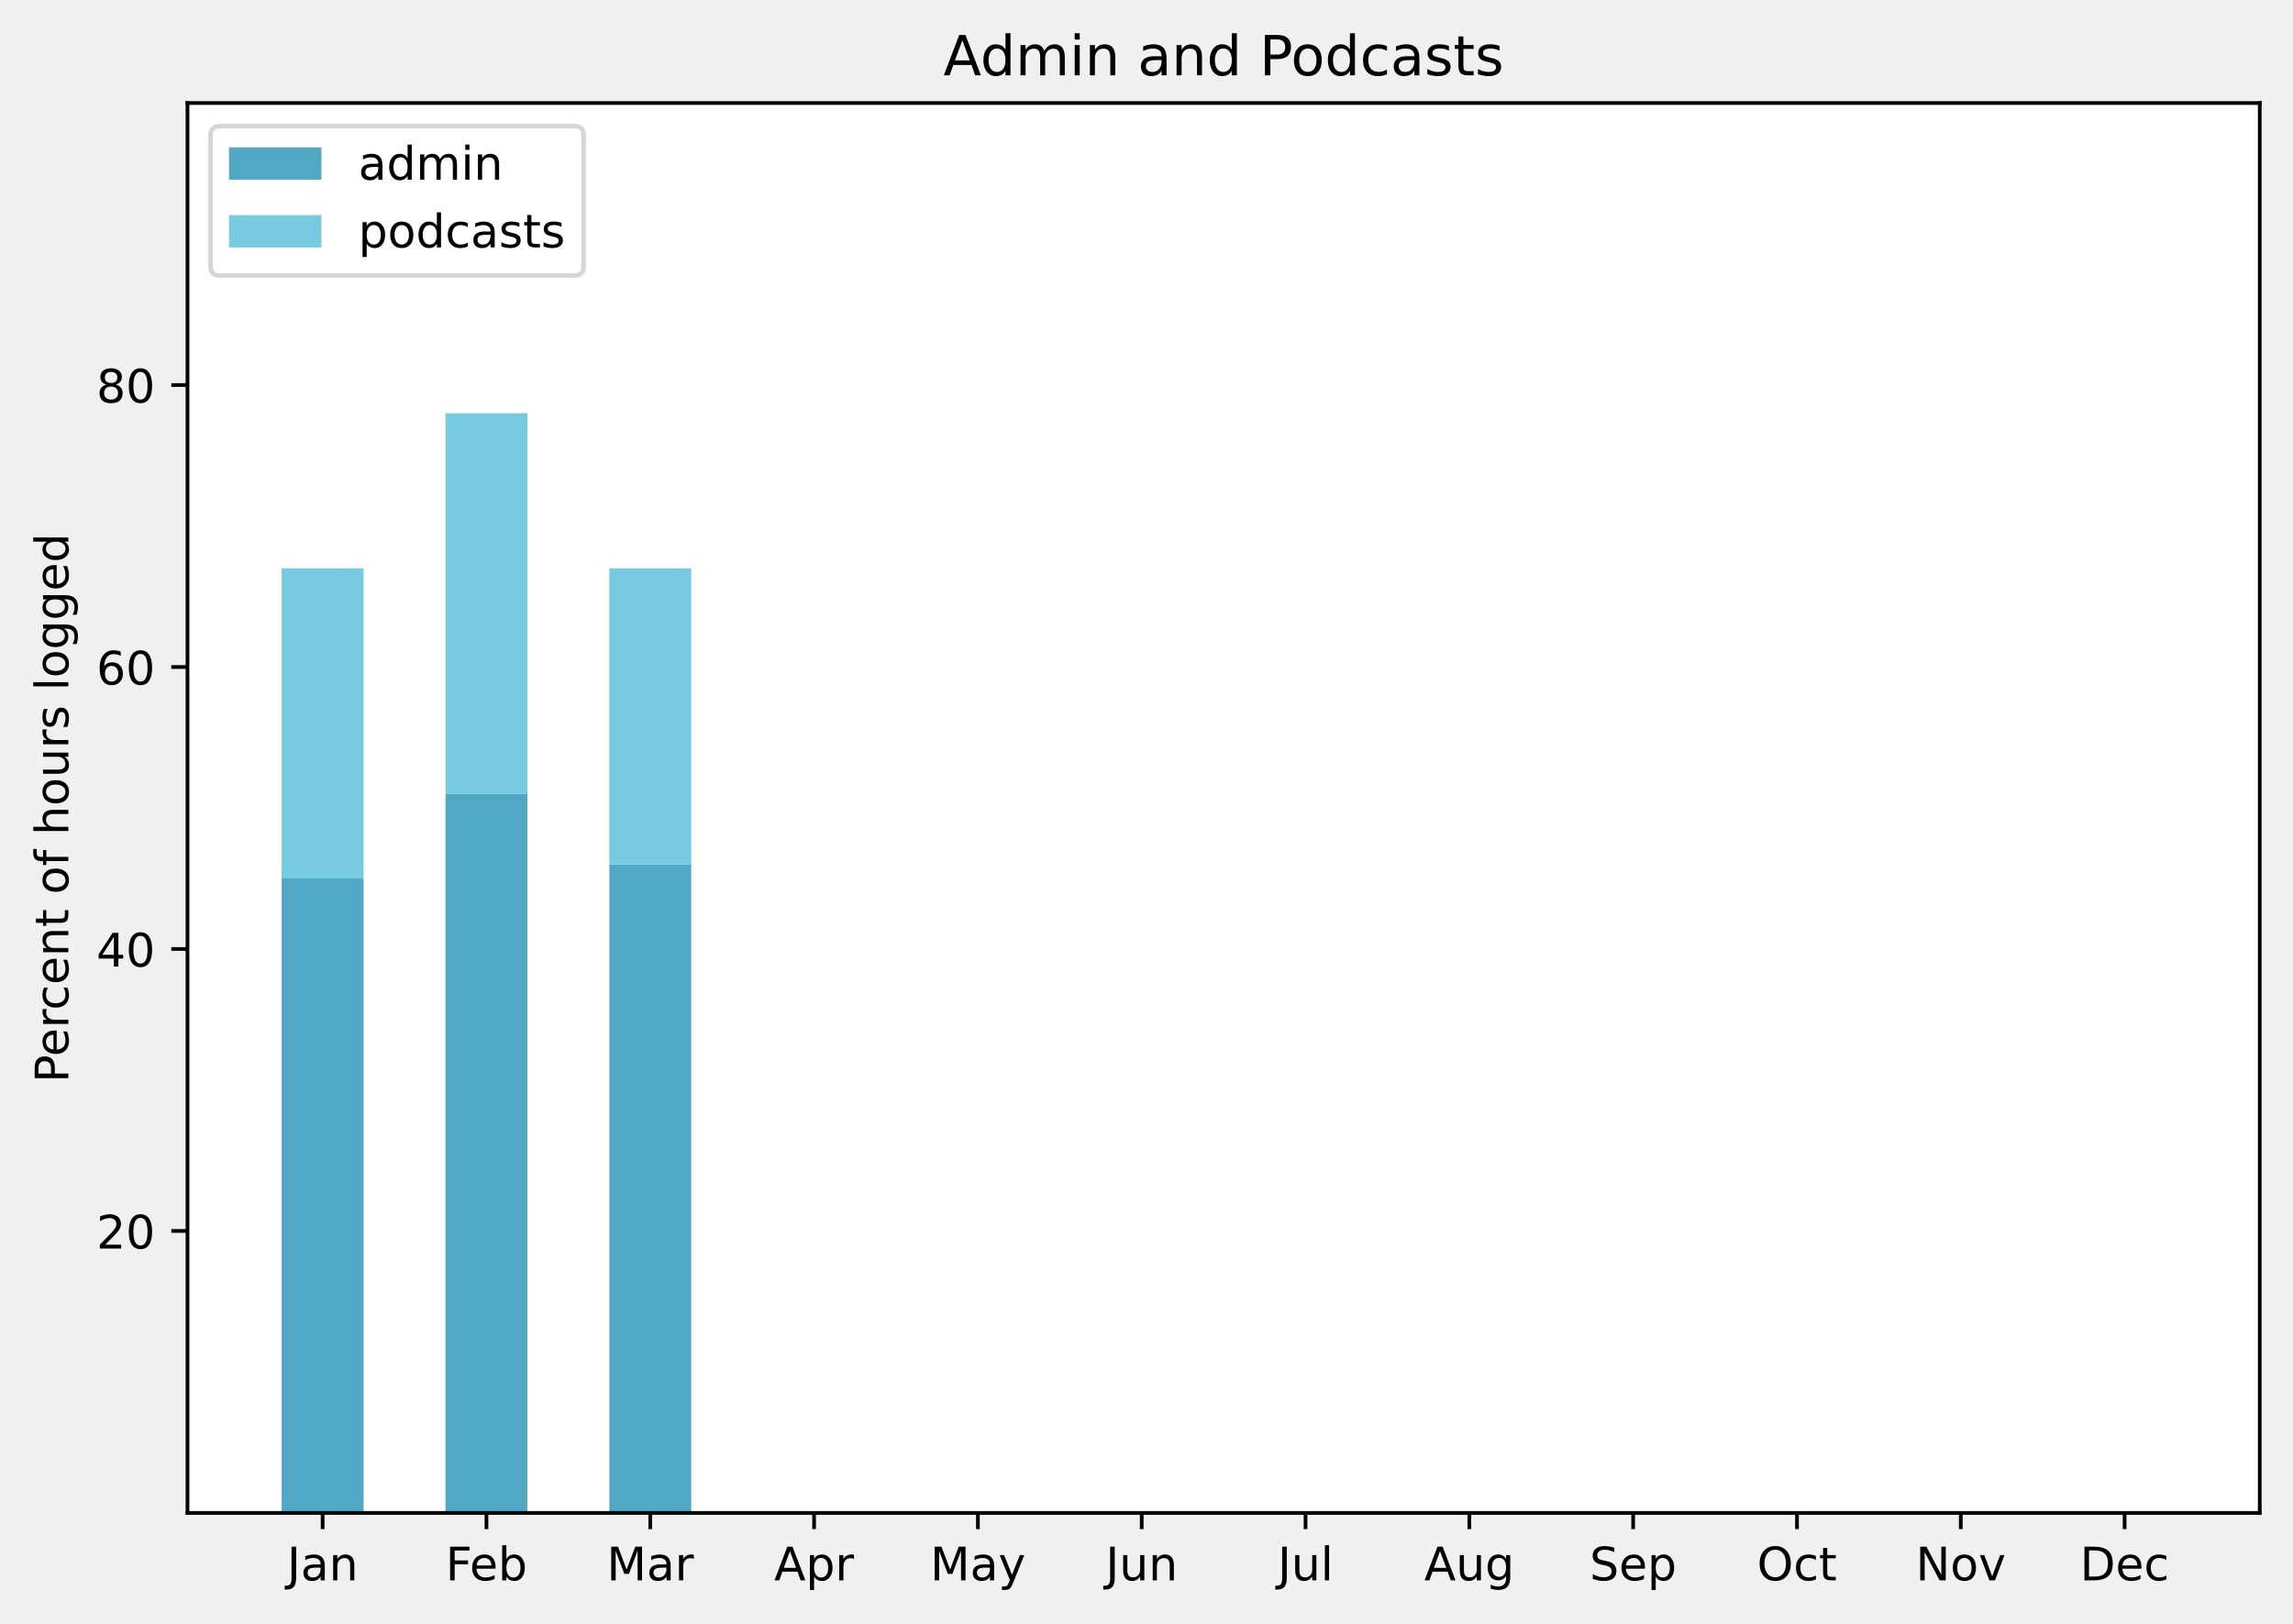
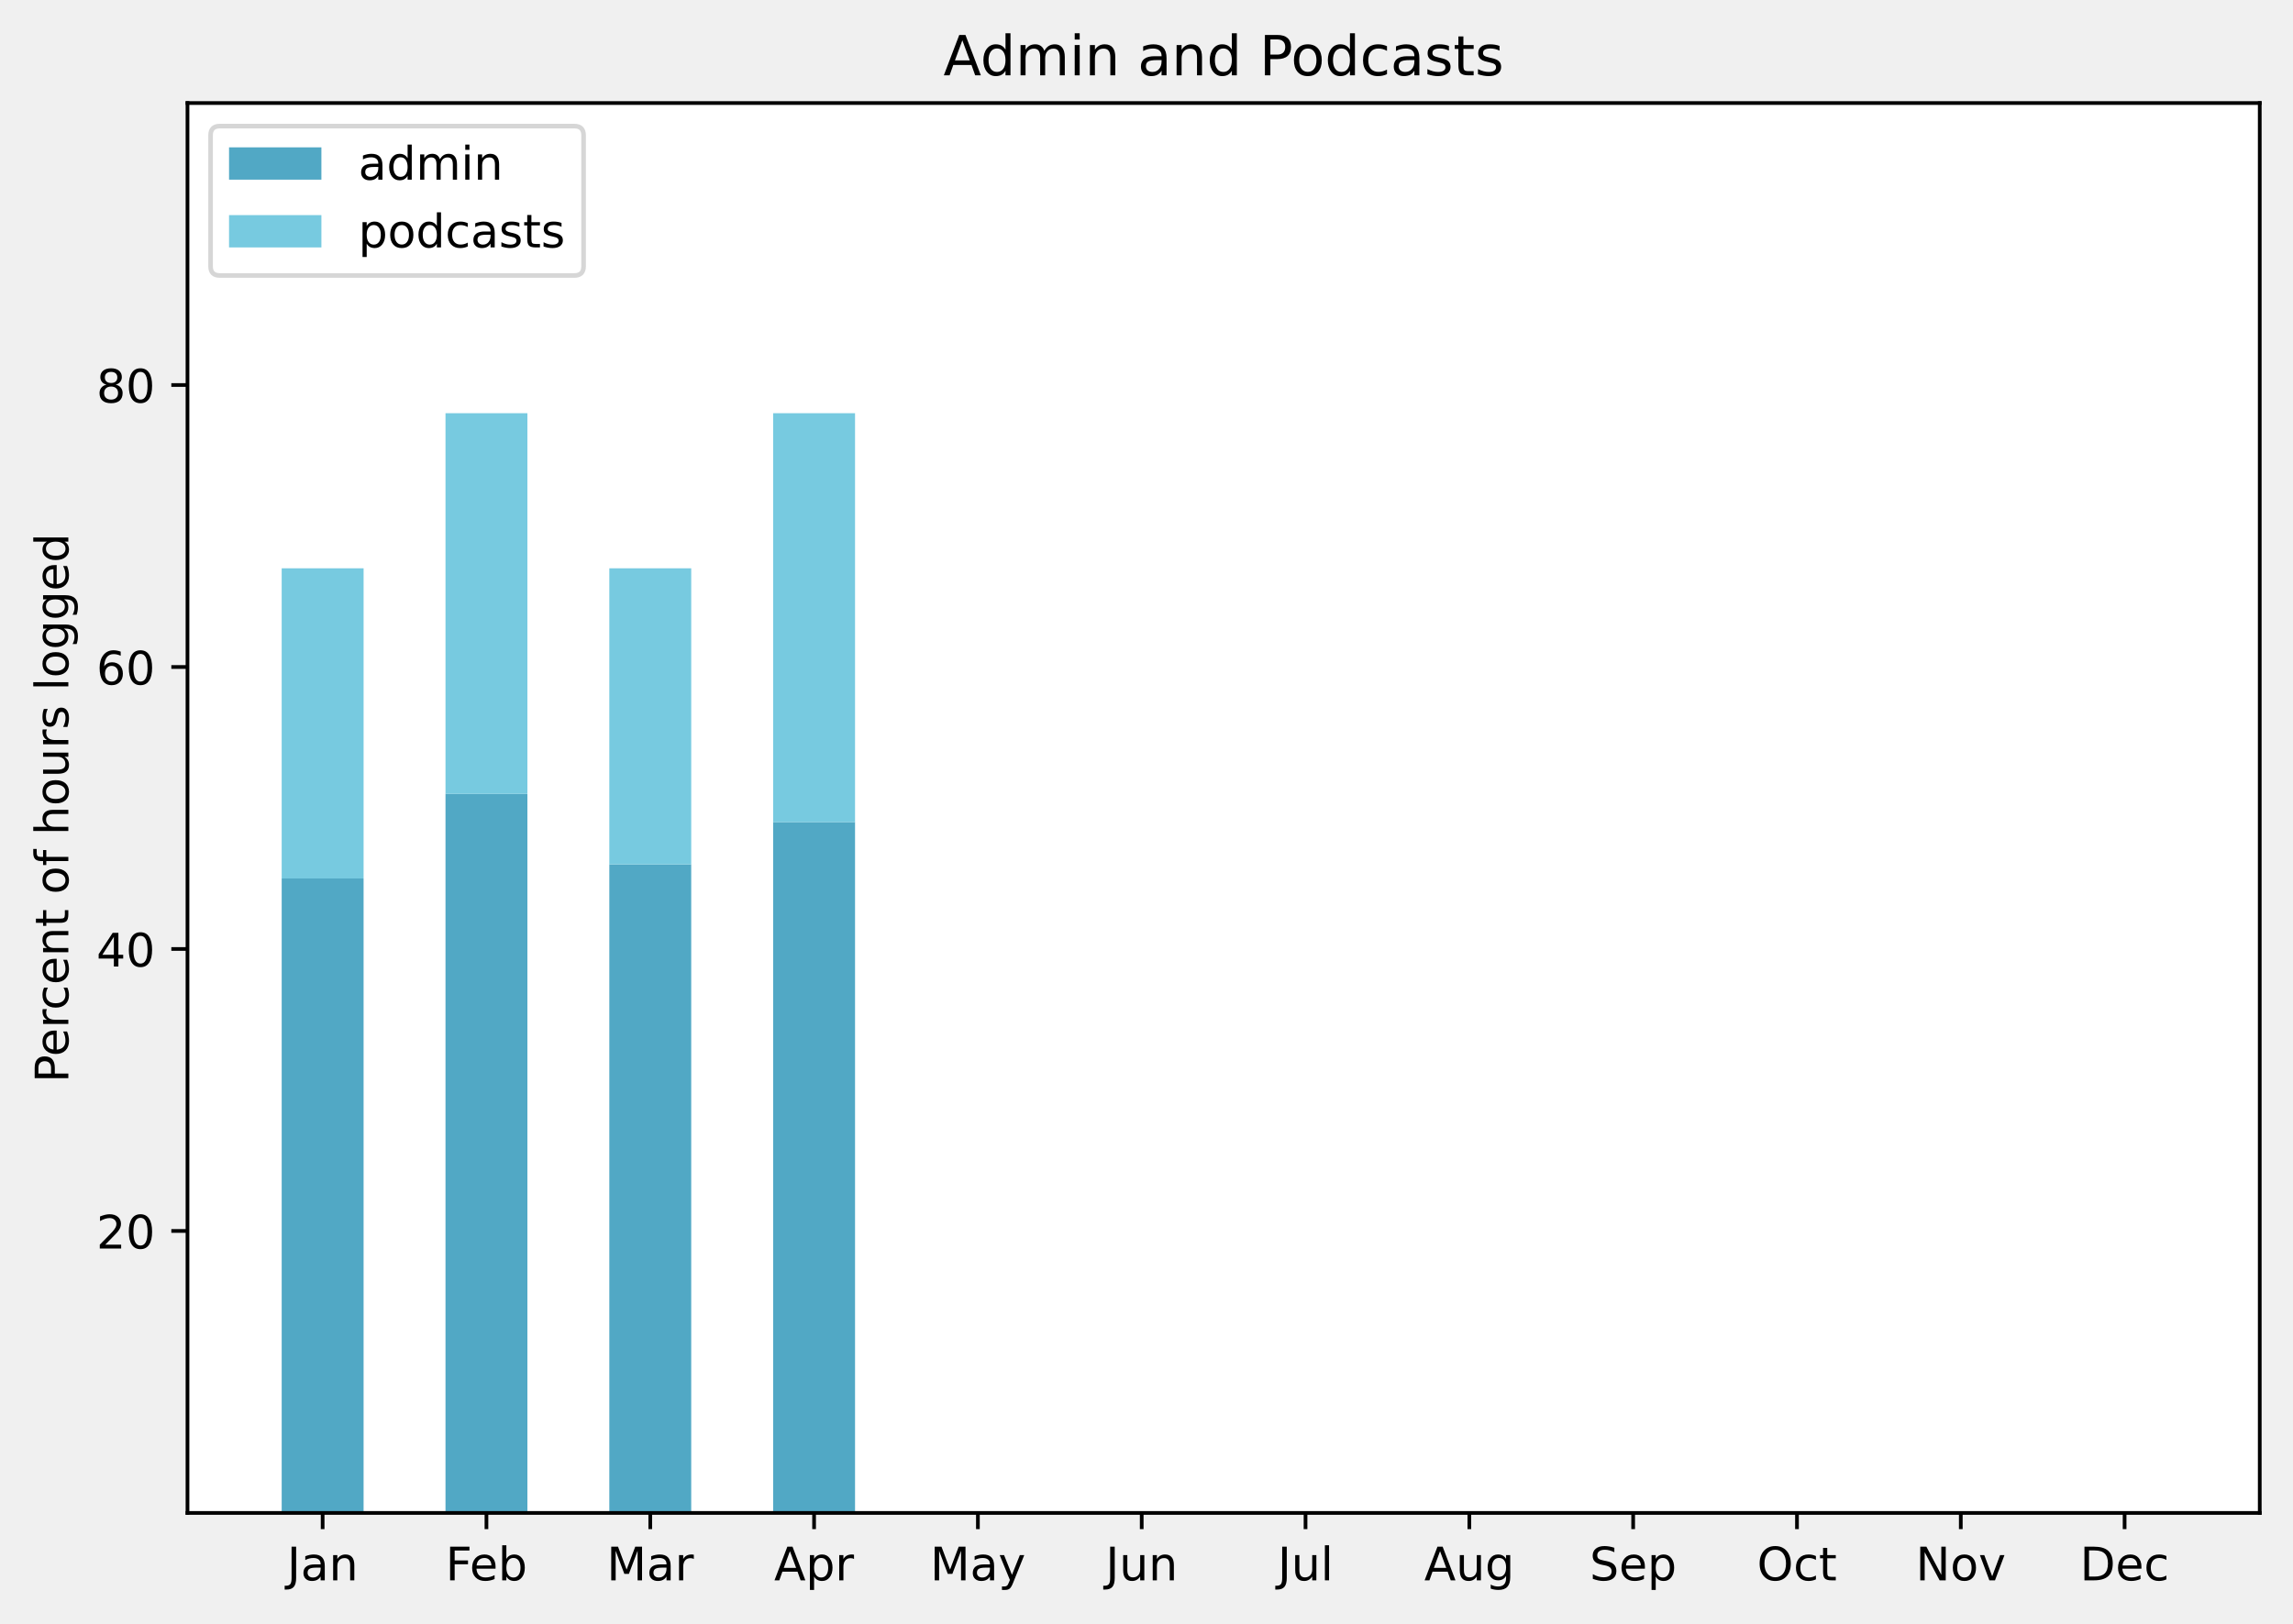
<svg xmlns="http://www.w3.org/2000/svg" xmlns:xlink="http://www.w3.org/1999/xlink" width="496.578pt" height="351.596pt" viewBox="0 0 496.578 351.596" version="1.1">
  <defs>
    <style type="text/css">*{stroke-linejoin: round; stroke-linecap: butt}</style>
  </defs>
  <g id="figure_1">
    <g id="patch_1">
      <path d="M 0 351.596  L 496.578 351.596  L 496.578 0  L 0 0  L 0 351.596  z " style="fill: none" />
    </g>
    <g id="axes_1">
      <g id="patch_2">
        <path d="M 40.603 327.718  L 489.378 327.718  L 489.378 22.318  L 40.603 22.318  z " style="fill: #ffffff" />
      </g>
      <g id="patch_3">
-         <path d="M 61.002 327.718  L 78.74 327.718  L 78.74 190.288  L 61.002 190.288  z " clip-path="url(#p4fc907a317)" style="fill: #51a8c5" />
+         <path d="M 61.002 327.718  L 78.74 327.718  L 78.74 190.288  L 61.002 190.288  z " clip-path="url(#pe3ac76648a)" style="fill: #51a8c5" />
      </g>
      <g id="patch_4">
-         <path d="M 96.478 327.718  L 114.216 327.718  L 114.216 171.964  L 96.478 171.964  z " clip-path="url(#p4fc907a317)" style="fill: #51a8c5" />
+         <path d="M 96.478 327.718  L 114.216 327.718  L 114.216 171.964  L 96.478 171.964  z " clip-path="url(#pe3ac76648a)" style="fill: #51a8c5" />
      </g>
      <g id="patch_5">
-         <path d="M 131.955 327.718  L 149.693 327.718  L 149.693 187.234  L 131.955 187.234  z " clip-path="url(#p4fc907a317)" style="fill: #51a8c5" />
+         <path d="M 131.955 327.718  L 149.693 327.718  L 149.693 187.234  L 131.955 187.234  z " clip-path="url(#pe3ac76648a)" style="fill: #51a8c5" />
      </g>
      <g id="patch_6">
-         <path d="M 167.431 327.718  L 185.169 327.718  L 185.169 327.718  L 167.431 327.718  z " clip-path="url(#p4fc907a317)" style="fill: #51a8c5" />
+         <path d="M 167.431 327.718  L 185.169 327.718  L 185.169 178.072  L 167.431 178.072  z " clip-path="url(#pe3ac76648a)" style="fill: #51a8c5" />
      </g>
      <g id="patch_7">
-         <path d="M 202.907 327.718  L 220.645 327.718  L 220.645 327.718  L 202.907 327.718  z " clip-path="url(#p4fc907a317)" style="fill: #51a8c5" />
+         <path d="M 202.907 327.718  L 220.645 327.718  L 220.645 327.718  L 202.907 327.718  z " clip-path="url(#pe3ac76648a)" style="fill: #51a8c5" />
      </g>
      <g id="patch_8">
-         <path d="M 238.383 327.718  L 256.122 327.718  L 256.122 327.718  L 238.383 327.718  z " clip-path="url(#p4fc907a317)" style="fill: #51a8c5" />
+         <path d="M 238.383 327.718  L 256.122 327.718  L 256.122 327.718  L 238.383 327.718  z " clip-path="url(#pe3ac76648a)" style="fill: #51a8c5" />
      </g>
      <g id="patch_9">
-         <path d="M 273.86 327.718  L 291.598 327.718  L 291.598 327.718  L 273.86 327.718  z " clip-path="url(#p4fc907a317)" style="fill: #51a8c5" />
+         <path d="M 273.86 327.718  L 291.598 327.718  L 291.598 327.718  L 273.86 327.718  z " clip-path="url(#pe3ac76648a)" style="fill: #51a8c5" />
      </g>
      <g id="patch_10">
-         <path d="M 309.336 327.718  L 327.074 327.718  L 327.074 327.718  L 309.336 327.718  z " clip-path="url(#p4fc907a317)" style="fill: #51a8c5" />
+         <path d="M 309.336 327.718  L 327.074 327.718  L 327.074 327.718  L 309.336 327.718  z " clip-path="url(#pe3ac76648a)" style="fill: #51a8c5" />
      </g>
      <g id="patch_11">
-         <path d="M 344.812 327.718  L 362.55 327.718  L 362.55 327.718  L 344.812 327.718  z " clip-path="url(#p4fc907a317)" style="fill: #51a8c5" />
+         <path d="M 344.812 327.718  L 362.55 327.718  L 362.55 327.718  L 344.812 327.718  z " clip-path="url(#pe3ac76648a)" style="fill: #51a8c5" />
      </g>
      <g id="patch_12">
-         <path d="M 380.289 327.718  L 398.027 327.718  L 398.027 327.718  L 380.289 327.718  z " clip-path="url(#p4fc907a317)" style="fill: #51a8c5" />
+         <path d="M 380.289 327.718  L 398.027 327.718  L 398.027 327.718  L 380.289 327.718  z " clip-path="url(#pe3ac76648a)" style="fill: #51a8c5" />
      </g>
      <g id="patch_13">
-         <path d="M 415.765 327.718  L 433.503 327.718  L 433.503 327.718  L 415.765 327.718  z " clip-path="url(#p4fc907a317)" style="fill: #51a8c5" />
+         <path d="M 415.765 327.718  L 433.503 327.718  L 433.503 327.718  L 415.765 327.718  z " clip-path="url(#pe3ac76648a)" style="fill: #51a8c5" />
      </g>
      <g id="patch_14">
-         <path d="M 451.241 327.718  L 468.979 327.718  L 468.979 327.718  L 451.241 327.718  z " clip-path="url(#p4fc907a317)" style="fill: #51a8c5" />
+         <path d="M 451.241 327.718  L 468.979 327.718  L 468.979 327.718  L 451.241 327.718  z " clip-path="url(#pe3ac76648a)" style="fill: #51a8c5" />
      </g>
      <g id="patch_15">
-         <path d="M 61.002 190.288  L 78.74 190.288  L 78.74 123.1  L 61.002 123.1  z " clip-path="url(#p4fc907a317)" style="fill: #77cae0" />
+         <path d="M 61.002 190.288  L 78.74 190.288  L 78.74 123.1  L 61.002 123.1  z " clip-path="url(#pe3ac76648a)" style="fill: #77cae0" />
      </g>
      <g id="patch_16">
-         <path d="M 96.478 171.964  L 114.216 171.964  L 114.216 89.506  L 96.478 89.506  z " clip-path="url(#p4fc907a317)" style="fill: #77cae0" />
+         <path d="M 96.478 171.964  L 114.216 171.964  L 114.216 89.506  L 96.478 89.506  z " clip-path="url(#pe3ac76648a)" style="fill: #77cae0" />
      </g>
      <g id="patch_17">
-         <path d="M 131.955 187.234  L 149.693 187.234  L 149.693 123.1  L 131.955 123.1  z " clip-path="url(#p4fc907a317)" style="fill: #77cae0" />
+         <path d="M 131.955 187.234  L 149.693 187.234  L 149.693 123.1  L 131.955 123.1  z " clip-path="url(#pe3ac76648a)" style="fill: #77cae0" />
      </g>
      <g id="patch_18">
-         <path d="M 167.431 327.718  L 185.169 327.718  L 185.169 327.718  L 167.431 327.718  z " clip-path="url(#p4fc907a317)" style="fill: #77cae0" />
+         <path d="M 167.431 178.072  L 185.169 178.072  L 185.169 89.506  L 167.431 89.506  z " clip-path="url(#pe3ac76648a)" style="fill: #77cae0" />
      </g>
      <g id="patch_19">
-         <path d="M 202.907 327.718  L 220.645 327.718  L 220.645 327.718  L 202.907 327.718  z " clip-path="url(#p4fc907a317)" style="fill: #77cae0" />
+         <path d="M 202.907 327.718  L 220.645 327.718  L 220.645 327.718  L 202.907 327.718  z " clip-path="url(#pe3ac76648a)" style="fill: #77cae0" />
      </g>
      <g id="patch_20">
-         <path d="M 238.383 327.718  L 256.122 327.718  L 256.122 327.718  L 238.383 327.718  z " clip-path="url(#p4fc907a317)" style="fill: #77cae0" />
+         <path d="M 238.383 327.718  L 256.122 327.718  L 256.122 327.718  L 238.383 327.718  z " clip-path="url(#pe3ac76648a)" style="fill: #77cae0" />
      </g>
      <g id="patch_21">
-         <path d="M 273.86 327.718  L 291.598 327.718  L 291.598 327.718  L 273.86 327.718  z " clip-path="url(#p4fc907a317)" style="fill: #77cae0" />
+         <path d="M 273.86 327.718  L 291.598 327.718  L 291.598 327.718  L 273.86 327.718  z " clip-path="url(#pe3ac76648a)" style="fill: #77cae0" />
      </g>
      <g id="patch_22">
-         <path d="M 309.336 327.718  L 327.074 327.718  L 327.074 327.718  L 309.336 327.718  z " clip-path="url(#p4fc907a317)" style="fill: #77cae0" />
+         <path d="M 309.336 327.718  L 327.074 327.718  L 327.074 327.718  L 309.336 327.718  z " clip-path="url(#pe3ac76648a)" style="fill: #77cae0" />
      </g>
      <g id="patch_23">
-         <path d="M 344.812 327.718  L 362.55 327.718  L 362.55 327.718  L 344.812 327.718  z " clip-path="url(#p4fc907a317)" style="fill: #77cae0" />
+         <path d="M 344.812 327.718  L 362.55 327.718  L 362.55 327.718  L 344.812 327.718  z " clip-path="url(#pe3ac76648a)" style="fill: #77cae0" />
      </g>
      <g id="patch_24">
-         <path d="M 380.289 327.718  L 398.027 327.718  L 398.027 327.718  L 380.289 327.718  z " clip-path="url(#p4fc907a317)" style="fill: #77cae0" />
+         <path d="M 380.289 327.718  L 398.027 327.718  L 398.027 327.718  L 380.289 327.718  z " clip-path="url(#pe3ac76648a)" style="fill: #77cae0" />
      </g>
      <g id="patch_25">
-         <path d="M 415.765 327.718  L 433.503 327.718  L 433.503 327.718  L 415.765 327.718  z " clip-path="url(#p4fc907a317)" style="fill: #77cae0" />
+         <path d="M 415.765 327.718  L 433.503 327.718  L 433.503 327.718  L 415.765 327.718  z " clip-path="url(#pe3ac76648a)" style="fill: #77cae0" />
      </g>
      <g id="patch_26">
-         <path d="M 451.241 327.718  L 468.979 327.718  L 468.979 327.718  L 451.241 327.718  z " clip-path="url(#p4fc907a317)" style="fill: #77cae0" />
+         <path d="M 451.241 327.718  L 468.979 327.718  L 468.979 327.718  L 451.241 327.718  z " clip-path="url(#pe3ac76648a)" style="fill: #77cae0" />
      </g>
      <g id="matplotlib.axis_1">
        <g id="xtick_1">
          <g id="line2d_1">
            <defs>
-               <path id="m854f7bc3a9" d="M 0 0  L 0 3.5  " style="stroke: #000000; stroke-width: 0.8" />
+               <path id="m16ba3c7424" d="M 0 0  L 0 3.5  " style="stroke: #000000; stroke-width: 0.8" />
            </defs>
            <g>
-               <use xlink:href="#m854f7bc3a9" x="69.871" y="327.718" style="stroke: #000000; stroke-width: 0.8" />
+               <use xlink:href="#m16ba3c7424" x="69.871" y="327.718" style="stroke: #000000; stroke-width: 0.8" />
            </g>
          </g>
          <g id="text_1">
            <g transform="translate(62.16325 342.3166)scale(0.1 -0.1)">
              <defs>
                <path id="DejaVuSans-4a" d="M 628 4666  L 1259 4666  L 1259 325  Q 1259 -519 939 -900  Q 619 -1281 -91 -1281  L -331 -1281  L -331 -750  L -134 -750  Q 284 -750 456 -515  Q 628 -281 628 325  L 628 4666  z " transform="scale(0.015625)" />
                <path id="DejaVuSans-61" d="M 2194 1759  Q 1497 1759 1228 1600  Q 959 1441 959 1056  Q 959 750 1161 570  Q 1363 391 1709 391  Q 2188 391 2477 730  Q 2766 1069 2766 1631  L 2766 1759  L 2194 1759  z M 3341 1997  L 3341 0  L 2766 0  L 2766 531  Q 2569 213 2275 61  Q 1981 -91 1556 -91  Q 1019 -91 701 211  Q 384 513 384 1019  Q 384 1609 779 1909  Q 1175 2209 1959 2209  L 2766 2209  L 2766 2266  Q 2766 2663 2505 2880  Q 2244 3097 1772 3097  Q 1472 3097 1187 3025  Q 903 2953 641 2809  L 641 3341  Q 956 3463 1253 3523  Q 1550 3584 1831 3584  Q 2591 3584 2966 3190  Q 3341 2797 3341 1997  z " transform="scale(0.015625)" />
                <path id="DejaVuSans-6e" d="M 3513 2113  L 3513 0  L 2938 0  L 2938 2094  Q 2938 2591 2744 2837  Q 2550 3084 2163 3084  Q 1697 3084 1428 2787  Q 1159 2491 1159 1978  L 1159 0  L 581 0  L 581 3500  L 1159 3500  L 1159 2956  Q 1366 3272 1645 3428  Q 1925 3584 2291 3584  Q 2894 3584 3203 3211  Q 3513 2838 3513 2113  z " transform="scale(0.015625)" />
              </defs>
              <use xlink:href="#DejaVuSans-4a" />
              <use xlink:href="#DejaVuSans-61" x="29.492" />
              <use xlink:href="#DejaVuSans-6e" x="90.771" />
            </g>
          </g>
        </g>
        <g id="xtick_2">
          <g id="line2d_2">
            <g>
-               <use xlink:href="#m854f7bc3a9" x="105.347" y="327.718" style="stroke: #000000; stroke-width: 0.8" />
+               <use xlink:href="#m16ba3c7424" x="105.347" y="327.718" style="stroke: #000000; stroke-width: 0.8" />
            </g>
          </g>
          <g id="text_2">
            <g transform="translate(96.49578 342.3166)scale(0.1 -0.1)">
              <defs>
                <path id="DejaVuSans-46" d="M 628 4666  L 3309 4666  L 3309 4134  L 1259 4134  L 1259 2759  L 3109 2759  L 3109 2228  L 1259 2228  L 1259 0  L 628 0  L 628 4666  z " transform="scale(0.015625)" />
                <path id="DejaVuSans-65" d="M 3597 1894  L 3597 1613  L 953 1613  Q 991 1019 1311 708  Q 1631 397 2203 397  Q 2534 397 2845 478  Q 3156 559 3463 722  L 3463 178  Q 3153 47 2828 -22  Q 2503 -91 2169 -91  Q 1331 -91 842 396  Q 353 884 353 1716  Q 353 2575 817 3079  Q 1281 3584 2069 3584  Q 2775 3584 3186 3129  Q 3597 2675 3597 1894  z M 3022 2063  Q 3016 2534 2758 2815  Q 2500 3097 2075 3097  Q 1594 3097 1305 2825  Q 1016 2553 972 2059  L 3022 2063  z " transform="scale(0.015625)" />
                <path id="DejaVuSans-62" d="M 3116 1747  Q 3116 2381 2855 2742  Q 2594 3103 2138 3103  Q 1681 3103 1420 2742  Q 1159 2381 1159 1747  Q 1159 1113 1420 752  Q 1681 391 2138 391  Q 2594 391 2855 752  Q 3116 1113 3116 1747  z M 1159 2969  Q 1341 3281 1617 3432  Q 1894 3584 2278 3584  Q 2916 3584 3314 3078  Q 3713 2572 3713 1747  Q 3713 922 3314 415  Q 2916 -91 2278 -91  Q 1894 -91 1617 61  Q 1341 213 1159 525  L 1159 0  L 581 0  L 581 4863  L 1159 4863  L 1159 2969  z " transform="scale(0.015625)" />
              </defs>
              <use xlink:href="#DejaVuSans-46" />
              <use xlink:href="#DejaVuSans-65" x="52.02" />
              <use xlink:href="#DejaVuSans-62" x="113.543" />
            </g>
          </g>
        </g>
        <g id="xtick_3">
          <g id="line2d_3">
            <g>
-               <use xlink:href="#m854f7bc3a9" x="140.824" y="327.718" style="stroke: #000000; stroke-width: 0.8" />
+               <use xlink:href="#m16ba3c7424" x="140.824" y="327.718" style="stroke: #000000; stroke-width: 0.8" />
            </g>
          </g>
          <g id="text_3">
            <g transform="translate(131.39 342.3166)scale(0.1 -0.1)">
              <defs>
                <path id="DejaVuSans-4d" d="M 628 4666  L 1569 4666  L 2759 1491  L 3956 4666  L 4897 4666  L 4897 0  L 4281 0  L 4281 4097  L 3078 897  L 2444 897  L 1241 4097  L 1241 0  L 628 0  L 628 4666  z " transform="scale(0.015625)" />
                <path id="DejaVuSans-72" d="M 2631 2963  Q 2534 3019 2420 3045  Q 2306 3072 2169 3072  Q 1681 3072 1420 2755  Q 1159 2438 1159 1844  L 1159 0  L 581 0  L 581 3500  L 1159 3500  L 1159 2956  Q 1341 3275 1631 3429  Q 1922 3584 2338 3584  Q 2397 3584 2469 3576  Q 2541 3569 2628 3553  L 2631 2963  z " transform="scale(0.015625)" />
              </defs>
              <use xlink:href="#DejaVuSans-4d" />
              <use xlink:href="#DejaVuSans-61" x="86.279" />
              <use xlink:href="#DejaVuSans-72" x="147.559" />
            </g>
          </g>
        </g>
        <g id="xtick_4">
          <g id="line2d_4">
            <g>
-               <use xlink:href="#m854f7bc3a9" x="176.3" y="327.718" style="stroke: #000000; stroke-width: 0.8" />
+               <use xlink:href="#m16ba3c7424" x="176.3" y="327.718" style="stroke: #000000; stroke-width: 0.8" />
            </g>
          </g>
          <g id="text_4">
            <g transform="translate(167.6499 342.3166)scale(0.1 -0.1)">
              <defs>
                <path id="DejaVuSans-41" d="M 2188 4044  L 1331 1722  L 3047 1722  L 2188 4044  z M 1831 4666  L 2547 4666  L 4325 0  L 3669 0  L 3244 1197  L 1141 1197  L 716 0  L 50 0  L 1831 4666  z " transform="scale(0.015625)" />
                <path id="DejaVuSans-70" d="M 1159 525  L 1159 -1331  L 581 -1331  L 581 3500  L 1159 3500  L 1159 2969  Q 1341 3281 1617 3432  Q 1894 3584 2278 3584  Q 2916 3584 3314 3078  Q 3713 2572 3713 1747  Q 3713 922 3314 415  Q 2916 -91 2278 -91  Q 1894 -91 1617 61  Q 1341 213 1159 525  z M 3116 1747  Q 3116 2381 2855 2742  Q 2594 3103 2138 3103  Q 1681 3103 1420 2742  Q 1159 2381 1159 1747  Q 1159 1113 1420 752  Q 1681 391 2138 391  Q 2594 391 2855 752  Q 3116 1113 3116 1747  z " transform="scale(0.015625)" />
              </defs>
              <use xlink:href="#DejaVuSans-41" />
              <use xlink:href="#DejaVuSans-70" x="68.408" />
              <use xlink:href="#DejaVuSans-72" x="131.885" />
            </g>
          </g>
        </g>
        <g id="xtick_5">
          <g id="line2d_5">
            <g>
-               <use xlink:href="#m854f7bc3a9" x="211.776" y="327.718" style="stroke: #000000; stroke-width: 0.8" />
+               <use xlink:href="#m16ba3c7424" x="211.776" y="327.718" style="stroke: #000000; stroke-width: 0.8" />
            </g>
          </g>
          <g id="text_5">
            <g transform="translate(201.4387 342.3166)scale(0.1 -0.1)">
              <defs>
                <path id="DejaVuSans-79" d="M 2059 -325  Q 1816 -950 1584 -1140  Q 1353 -1331 966 -1331  L 506 -1331  L 506 -850  L 844 -850  Q 1081 -850 1212 -737  Q 1344 -625 1503 -206  L 1606 56  L 191 3500  L 800 3500  L 1894 763  L 2988 3500  L 3597 3500  L 2059 -325  z " transform="scale(0.015625)" />
              </defs>
              <use xlink:href="#DejaVuSans-4d" />
              <use xlink:href="#DejaVuSans-61" x="86.279" />
              <use xlink:href="#DejaVuSans-79" x="147.559" />
            </g>
          </g>
        </g>
        <g id="xtick_6">
          <g id="line2d_6">
            <g>
-               <use xlink:href="#m854f7bc3a9" x="247.252" y="327.718" style="stroke: #000000; stroke-width: 0.8" />
+               <use xlink:href="#m16ba3c7424" x="247.252" y="327.718" style="stroke: #000000; stroke-width: 0.8" />
            </g>
          </g>
          <g id="text_6">
            <g transform="translate(239.44 342.3166)scale(0.1 -0.1)">
              <defs>
                <path id="DejaVuSans-75" d="M 544 1381  L 544 3500  L 1119 3500  L 1119 1403  Q 1119 906 1312 657  Q 1506 409 1894 409  Q 2359 409 2629 706  Q 2900 1003 2900 1516  L 2900 3500  L 3475 3500  L 3475 0  L 2900 0  L 2900 538  Q 2691 219 2414 64  Q 2138 -91 1772 -91  Q 1169 -91 856 284  Q 544 659 544 1381  z M 1991 3584  L 1991 3584  z " transform="scale(0.015625)" />
              </defs>
              <use xlink:href="#DejaVuSans-4a" />
              <use xlink:href="#DejaVuSans-75" x="29.492" />
              <use xlink:href="#DejaVuSans-6e" x="92.871" />
            </g>
          </g>
        </g>
        <g id="xtick_7">
          <g id="line2d_7">
            <g>
-               <use xlink:href="#m854f7bc3a9" x="282.729" y="327.718" style="stroke: #000000; stroke-width: 0.8" />
+               <use xlink:href="#m16ba3c7424" x="282.729" y="327.718" style="stroke: #000000; stroke-width: 0.8" />
            </g>
          </g>
          <g id="text_7">
            <g transform="translate(276.696 342.3166)scale(0.1 -0.1)">
              <defs>
                <path id="DejaVuSans-6c" d="M 603 4863  L 1178 4863  L 1178 0  L 603 0  L 603 4863  z " transform="scale(0.015625)" />
              </defs>
              <use xlink:href="#DejaVuSans-4a" />
              <use xlink:href="#DejaVuSans-75" x="29.492" />
              <use xlink:href="#DejaVuSans-6c" x="92.871" />
            </g>
          </g>
        </g>
        <g id="xtick_8">
          <g id="line2d_8">
            <g>
-               <use xlink:href="#m854f7bc3a9" x="318.205" y="327.718" style="stroke: #000000; stroke-width: 0.8" />
+               <use xlink:href="#m16ba3c7424" x="318.205" y="327.718" style="stroke: #000000; stroke-width: 0.8" />
            </g>
          </g>
          <g id="text_8">
            <g transform="translate(308.4418 342.3166)scale(0.1 -0.1)">
              <defs>
                <path id="DejaVuSans-67" d="M 2906 1791  Q 2906 2416 2648 2759  Q 2391 3103 1925 3103  Q 1463 3103 1205 2759  Q 947 2416 947 1791  Q 947 1169 1205 825  Q 1463 481 1925 481  Q 2391 481 2648 825  Q 2906 1169 2906 1791  z M 3481 434  Q 3481 -459 3084 -895  Q 2688 -1331 1869 -1331  Q 1566 -1331 1297 -1286  Q 1028 -1241 775 -1147  L 775 -588  Q 1028 -725 1275 -790  Q 1522 -856 1778 -856  Q 2344 -856 2625 -561  Q 2906 -266 2906 331  L 2906 616  Q 2728 306 2450 153  Q 2172 0 1784 0  Q 1141 0 747 490  Q 353 981 353 1791  Q 353 2603 747 3093  Q 1141 3584 1784 3584  Q 2172 3584 2450 3431  Q 2728 3278 2906 2969  L 2906 3500  L 3481 3500  L 3481 434  z " transform="scale(0.015625)" />
              </defs>
              <use xlink:href="#DejaVuSans-41" />
              <use xlink:href="#DejaVuSans-75" x="68.408" />
              <use xlink:href="#DejaVuSans-67" x="131.787" />
            </g>
          </g>
        </g>
        <g id="xtick_9">
          <g id="line2d_9">
            <g>
-               <use xlink:href="#m854f7bc3a9" x="353.681" y="327.718" style="stroke: #000000; stroke-width: 0.8" />
+               <use xlink:href="#m16ba3c7424" x="353.681" y="327.718" style="stroke: #000000; stroke-width: 0.8" />
            </g>
          </g>
          <g id="text_9">
            <g transform="translate(344.2563 342.3166)scale(0.1 -0.1)">
              <defs>
                <path id="DejaVuSans-53" d="M 3425 4513  L 3425 3897  Q 3066 4069 2747 4153  Q 2428 4238 2131 4238  Q 1616 4238 1336 4038  Q 1056 3838 1056 3469  Q 1056 3159 1242 3001  Q 1428 2844 1947 2747  L 2328 2669  Q 3034 2534 3370 2195  Q 3706 1856 3706 1288  Q 3706 609 3251 259  Q 2797 -91 1919 -91  Q 1588 -91 1214 -16  Q 841 59 441 206  L 441 856  Q 825 641 1194 531  Q 1563 422 1919 422  Q 2459 422 2753 634  Q 3047 847 3047 1241  Q 3047 1584 2836 1778  Q 2625 1972 2144 2069  L 1759 2144  Q 1053 2284 737 2584  Q 422 2884 422 3419  Q 422 4038 858 4394  Q 1294 4750 2059 4750  Q 2388 4750 2728 4690  Q 3069 4631 3425 4513  z " transform="scale(0.015625)" />
              </defs>
              <use xlink:href="#DejaVuSans-53" />
              <use xlink:href="#DejaVuSans-65" x="63.477" />
              <use xlink:href="#DejaVuSans-70" x="125" />
            </g>
          </g>
        </g>
        <g id="xtick_10">
          <g id="line2d_10">
            <g>
-               <use xlink:href="#m854f7bc3a9" x="389.158" y="327.718" style="stroke: #000000; stroke-width: 0.8" />
+               <use xlink:href="#m16ba3c7424" x="389.158" y="327.718" style="stroke: #000000; stroke-width: 0.8" />
            </g>
          </g>
          <g id="text_10">
            <g transform="translate(380.5123 342.3166)scale(0.1 -0.1)">
              <defs>
                <path id="DejaVuSans-4f" d="M 2522 4238  Q 1834 4238 1429 3725  Q 1025 3213 1025 2328  Q 1025 1447 1429 934  Q 1834 422 2522 422  Q 3209 422 3611 934  Q 4013 1447 4013 2328  Q 4013 3213 3611 3725  Q 3209 4238 2522 4238  z M 2522 4750  Q 3503 4750 4090 4092  Q 4678 3434 4678 2328  Q 4678 1225 4090 567  Q 3503 -91 2522 -91  Q 1538 -91 948 565  Q 359 1222 359 2328  Q 359 3434 948 4092  Q 1538 4750 2522 4750  z " transform="scale(0.015625)" />
                <path id="DejaVuSans-63" d="M 3122 3366  L 3122 2828  Q 2878 2963 2633 3030  Q 2388 3097 2138 3097  Q 1578 3097 1268 2742  Q 959 2388 959 1747  Q 959 1106 1268 751  Q 1578 397 2138 397  Q 2388 397 2633 464  Q 2878 531 3122 666  L 3122 134  Q 2881 22 2623 -34  Q 2366 -91 2075 -91  Q 1284 -91 818 406  Q 353 903 353 1747  Q 353 2603 823 3093  Q 1294 3584 2113 3584  Q 2378 3584 2631 3529  Q 2884 3475 3122 3366  z " transform="scale(0.015625)" />
                <path id="DejaVuSans-74" d="M 1172 4494  L 1172 3500  L 2356 3500  L 2356 3053  L 1172 3053  L 1172 1153  Q 1172 725 1289 603  Q 1406 481 1766 481  L 2356 481  L 2356 0  L 1766 0  Q 1100 0 847 248  Q 594 497 594 1153  L 594 3053  L 172 3053  L 172 3500  L 594 3500  L 594 4494  L 1172 4494  z " transform="scale(0.015625)" />
              </defs>
              <use xlink:href="#DejaVuSans-4f" />
              <use xlink:href="#DejaVuSans-63" x="78.711" />
              <use xlink:href="#DejaVuSans-74" x="133.691" />
            </g>
          </g>
        </g>
        <g id="xtick_11">
          <g id="line2d_11">
            <g>
-               <use xlink:href="#m854f7bc3a9" x="424.634" y="327.718" style="stroke: #000000; stroke-width: 0.8" />
+               <use xlink:href="#m16ba3c7424" x="424.634" y="327.718" style="stroke: #000000; stroke-width: 0.8" />
            </g>
          </g>
          <g id="text_11">
            <g transform="translate(414.8745 342.3166)scale(0.1 -0.1)">
              <defs>
                <path id="DejaVuSans-4e" d="M 628 4666  L 1478 4666  L 3547 763  L 3547 4666  L 4159 4666  L 4159 0  L 3309 0  L 1241 3903  L 1241 0  L 628 0  L 628 4666  z " transform="scale(0.015625)" />
                <path id="DejaVuSans-6f" d="M 1959 3097  Q 1497 3097 1228 2736  Q 959 2375 959 1747  Q 959 1119 1226 758  Q 1494 397 1959 397  Q 2419 397 2687 759  Q 2956 1122 2956 1747  Q 2956 2369 2687 2733  Q 2419 3097 1959 3097  z M 1959 3584  Q 2709 3584 3137 3096  Q 3566 2609 3566 1747  Q 3566 888 3137 398  Q 2709 -91 1959 -91  Q 1206 -91 779 398  Q 353 888 353 1747  Q 353 2609 779 3096  Q 1206 3584 1959 3584  z " transform="scale(0.015625)" />
                <path id="DejaVuSans-76" d="M 191 3500  L 800 3500  L 1894 563  L 2988 3500  L 3597 3500  L 2284 0  L 1503 0  L 191 3500  z " transform="scale(0.015625)" />
              </defs>
              <use xlink:href="#DejaVuSans-4e" />
              <use xlink:href="#DejaVuSans-6f" x="74.805" />
              <use xlink:href="#DejaVuSans-76" x="135.986" />
            </g>
          </g>
        </g>
        <g id="xtick_12">
          <g id="line2d_12">
            <g>
-               <use xlink:href="#m854f7bc3a9" x="460.11" y="327.718" style="stroke: #000000; stroke-width: 0.8" />
+               <use xlink:href="#m16ba3c7424" x="460.11" y="327.718" style="stroke: #000000; stroke-width: 0.8" />
            </g>
          </g>
          <g id="text_12">
            <g transform="translate(450.4344 342.3166)scale(0.1 -0.1)">
              <defs>
                <path id="DejaVuSans-44" d="M 1259 4147  L 1259 519  L 2022 519  Q 2988 519 3436 956  Q 3884 1394 3884 2338  Q 3884 3275 3436 3711  Q 2988 4147 2022 4147  L 1259 4147  z M 628 4666  L 1925 4666  Q 3281 4666 3915 4102  Q 4550 3538 4550 2338  Q 4550 1131 3912 565  Q 3275 0 1925 0  L 628 0  L 628 4666  z " transform="scale(0.015625)" />
              </defs>
              <use xlink:href="#DejaVuSans-44" />
              <use xlink:href="#DejaVuSans-65" x="77.002" />
              <use xlink:href="#DejaVuSans-63" x="138.525" />
            </g>
          </g>
        </g>
      </g>
      <g id="matplotlib.axis_2">
        <g id="ytick_1">
          <g id="line2d_13">
            <defs>
-               <path id="m3a842f6f2f" d="M 0 0  L -3.5 0  " style="stroke: #000000; stroke-width: 0.8" />
+               <path id="mc9f1442873" d="M 0 0  L -3.5 0  " style="stroke: #000000; stroke-width: 0.8" />
            </defs>
            <g>
-               <use xlink:href="#m3a842f6f2f" x="40.603" y="266.638" style="stroke: #000000; stroke-width: 0.8" />
+               <use xlink:href="#mc9f1442873" x="40.603" y="266.638" style="stroke: #000000; stroke-width: 0.8" />
            </g>
          </g>
          <g id="text_13">
            <g transform="translate(20.87813 270.4373)scale(0.1 -0.1)">
              <defs>
                <path id="DejaVuSans-32" d="M 1228 531  L 3431 531  L 3431 0  L 469 0  L 469 531  Q 828 903 1448 1529  Q 2069 2156 2228 2338  Q 2531 2678 2651 2914  Q 2772 3150 2772 3378  Q 2772 3750 2511 3984  Q 2250 4219 1831 4219  Q 1534 4219 1204 4116  Q 875 4013 500 3803  L 500 4441  Q 881 4594 1212 4672  Q 1544 4750 1819 4750  Q 2544 4750 2975 4387  Q 3406 4025 3406 3419  Q 3406 3131 3298 2873  Q 3191 2616 2906 2266  Q 2828 2175 2409 1742  Q 1991 1309 1228 531  z " transform="scale(0.015625)" />
                <path id="DejaVuSans-30" d="M 2034 4250  Q 1547 4250 1301 3770  Q 1056 3291 1056 2328  Q 1056 1369 1301 889  Q 1547 409 2034 409  Q 2525 409 2770 889  Q 3016 1369 3016 2328  Q 3016 3291 2770 3770  Q 2525 4250 2034 4250  z M 2034 4750  Q 2819 4750 3233 4129  Q 3647 3509 3647 2328  Q 3647 1150 3233 529  Q 2819 -91 2034 -91  Q 1250 -91 836 529  Q 422 1150 422 2328  Q 422 3509 836 4129  Q 1250 4750 2034 4750  z " transform="scale(0.015625)" />
              </defs>
              <use xlink:href="#DejaVuSans-32" />
              <use xlink:href="#DejaVuSans-30" x="63.623" />
            </g>
          </g>
        </g>
        <g id="ytick_2">
          <g id="line2d_14">
            <g>
-               <use xlink:href="#m3a842f6f2f" x="40.603" y="205.558" style="stroke: #000000; stroke-width: 0.8" />
+               <use xlink:href="#mc9f1442873" x="40.603" y="205.558" style="stroke: #000000; stroke-width: 0.8" />
            </g>
          </g>
          <g id="text_14">
            <g transform="translate(20.87813 209.3573)scale(0.1 -0.1)">
              <defs>
                <path id="DejaVuSans-34" d="M 2419 4116  L 825 1625  L 2419 1625  L 2419 4116  z M 2253 4666  L 3047 4666  L 3047 1625  L 3713 1625  L 3713 1100  L 3047 1100  L 3047 0  L 2419 0  L 2419 1100  L 313 1100  L 313 1709  L 2253 4666  z " transform="scale(0.015625)" />
              </defs>
              <use xlink:href="#DejaVuSans-34" />
              <use xlink:href="#DejaVuSans-30" x="63.623" />
            </g>
          </g>
        </g>
        <g id="ytick_3">
          <g id="line2d_15">
            <g>
-               <use xlink:href="#m3a842f6f2f" x="40.603" y="144.478" style="stroke: #000000; stroke-width: 0.8" />
+               <use xlink:href="#mc9f1442873" x="40.603" y="144.478" style="stroke: #000000; stroke-width: 0.8" />
            </g>
          </g>
          <g id="text_15">
            <g transform="translate(20.87813 148.2773)scale(0.1 -0.1)">
              <defs>
                <path id="DejaVuSans-36" d="M 2113 2584  Q 1688 2584 1439 2293  Q 1191 2003 1191 1497  Q 1191 994 1439 701  Q 1688 409 2113 409  Q 2538 409 2786 701  Q 3034 994 3034 1497  Q 3034 2003 2786 2293  Q 2538 2584 2113 2584  z M 3366 4563  L 3366 3988  Q 3128 4100 2886 4159  Q 2644 4219 2406 4219  Q 1781 4219 1451 3797  Q 1122 3375 1075 2522  Q 1259 2794 1537 2939  Q 1816 3084 2150 3084  Q 2853 3084 3261 2657  Q 3669 2231 3669 1497  Q 3669 778 3244 343  Q 2819 -91 2113 -91  Q 1303 -91 875 529  Q 447 1150 447 2328  Q 447 3434 972 4092  Q 1497 4750 2381 4750  Q 2619 4750 2861 4703  Q 3103 4656 3366 4563  z " transform="scale(0.015625)" />
              </defs>
              <use xlink:href="#DejaVuSans-36" />
              <use xlink:href="#DejaVuSans-30" x="63.623" />
            </g>
          </g>
        </g>
        <g id="ytick_4">
          <g id="line2d_16">
            <g>
-               <use xlink:href="#m3a842f6f2f" x="40.603" y="83.398" style="stroke: #000000; stroke-width: 0.8" />
+               <use xlink:href="#mc9f1442873" x="40.603" y="83.398" style="stroke: #000000; stroke-width: 0.8" />
            </g>
          </g>
          <g id="text_16">
            <g transform="translate(20.87813 87.19734)scale(0.1 -0.1)">
              <defs>
                <path id="DejaVuSans-38" d="M 2034 2216  Q 1584 2216 1326 1975  Q 1069 1734 1069 1313  Q 1069 891 1326 650  Q 1584 409 2034 409  Q 2484 409 2743 651  Q 3003 894 3003 1313  Q 3003 1734 2745 1975  Q 2488 2216 2034 2216  z M 1403 2484  Q 997 2584 770 2862  Q 544 3141 544 3541  Q 544 4100 942 4425  Q 1341 4750 2034 4750  Q 2731 4750 3128 4425  Q 3525 4100 3525 3541  Q 3525 3141 3298 2862  Q 3072 2584 2669 2484  Q 3125 2378 3379 2068  Q 3634 1759 3634 1313  Q 3634 634 3220 271  Q 2806 -91 2034 -91  Q 1263 -91 848 271  Q 434 634 434 1313  Q 434 1759 690 2068  Q 947 2378 1403 2484  z M 1172 3481  Q 1172 3119 1398 2916  Q 1625 2713 2034 2713  Q 2441 2713 2670 2916  Q 2900 3119 2900 3481  Q 2900 3844 2670 4047  Q 2441 4250 2034 4250  Q 1625 4250 1398 4047  Q 1172 3844 1172 3481  z " transform="scale(0.015625)" />
              </defs>
              <use xlink:href="#DejaVuSans-38" />
              <use xlink:href="#DejaVuSans-30" x="63.623" />
            </g>
          </g>
        </g>
        <g id="text_17">
          <g transform="translate(14.79844 234.5173)rotate(-90)scale(0.1 -0.1)">
            <defs>
              <path id="DejaVuSans-50" d="M 1259 4147  L 1259 2394  L 2053 2394  Q 2494 2394 2734 2622  Q 2975 2850 2975 3272  Q 2975 3691 2734 3919  Q 2494 4147 2053 4147  L 1259 4147  z M 628 4666  L 2053 4666  Q 2838 4666 3239 4311  Q 3641 3956 3641 3272  Q 3641 2581 3239 2228  Q 2838 1875 2053 1875  L 1259 1875  L 1259 0  L 628 0  L 628 4666  z " transform="scale(0.015625)" />
              <path id="DejaVuSans-20" transform="scale(0.015625)" />
              <path id="DejaVuSans-66" d="M 2375 4863  L 2375 4384  L 1825 4384  Q 1516 4384 1395 4259  Q 1275 4134 1275 3809  L 1275 3500  L 2222 3500  L 2222 3053  L 1275 3053  L 1275 0  L 697 0  L 697 3053  L 147 3053  L 147 3500  L 697 3500  L 697 3744  Q 697 4328 969 4595  Q 1241 4863 1831 4863  L 2375 4863  z " transform="scale(0.015625)" />
              <path id="DejaVuSans-68" d="M 3513 2113  L 3513 0  L 2938 0  L 2938 2094  Q 2938 2591 2744 2837  Q 2550 3084 2163 3084  Q 1697 3084 1428 2787  Q 1159 2491 1159 1978  L 1159 0  L 581 0  L 581 4863  L 1159 4863  L 1159 2956  Q 1366 3272 1645 3428  Q 1925 3584 2291 3584  Q 2894 3584 3203 3211  Q 3513 2838 3513 2113  z " transform="scale(0.015625)" />
              <path id="DejaVuSans-73" d="M 2834 3397  L 2834 2853  Q 2591 2978 2328 3040  Q 2066 3103 1784 3103  Q 1356 3103 1142 2972  Q 928 2841 928 2578  Q 928 2378 1081 2264  Q 1234 2150 1697 2047  L 1894 2003  Q 2506 1872 2764 1633  Q 3022 1394 3022 966  Q 3022 478 2636 193  Q 2250 -91 1575 -91  Q 1294 -91 989 -36  Q 684 19 347 128  L 347 722  Q 666 556 975 473  Q 1284 391 1588 391  Q 1994 391 2212 530  Q 2431 669 2431 922  Q 2431 1156 2273 1281  Q 2116 1406 1581 1522  L 1381 1569  Q 847 1681 609 1914  Q 372 2147 372 2553  Q 372 3047 722 3315  Q 1072 3584 1716 3584  Q 2034 3584 2315 3537  Q 2597 3491 2834 3397  z " transform="scale(0.015625)" />
              <path id="DejaVuSans-64" d="M 2906 2969  L 2906 4863  L 3481 4863  L 3481 0  L 2906 0  L 2906 525  Q 2725 213 2448 61  Q 2172 -91 1784 -91  Q 1150 -91 751 415  Q 353 922 353 1747  Q 353 2572 751 3078  Q 1150 3584 1784 3584  Q 2172 3584 2448 3432  Q 2725 3281 2906 2969  z M 947 1747  Q 947 1113 1208 752  Q 1469 391 1925 391  Q 2381 391 2643 752  Q 2906 1113 2906 1747  Q 2906 2381 2643 2742  Q 2381 3103 1925 3103  Q 1469 3103 1208 2742  Q 947 2381 947 1747  z " transform="scale(0.015625)" />
            </defs>
            <use xlink:href="#DejaVuSans-50" />
            <use xlink:href="#DejaVuSans-65" x="56.678" />
            <use xlink:href="#DejaVuSans-72" x="118.201" />
            <use xlink:href="#DejaVuSans-63" x="157.064" />
            <use xlink:href="#DejaVuSans-65" x="212.045" />
            <use xlink:href="#DejaVuSans-6e" x="273.568" />
            <use xlink:href="#DejaVuSans-74" x="336.947" />
            <use xlink:href="#DejaVuSans-20" x="376.156" />
            <use xlink:href="#DejaVuSans-6f" x="407.943" />
            <use xlink:href="#DejaVuSans-66" x="469.125" />
            <use xlink:href="#DejaVuSans-20" x="504.33" />
            <use xlink:href="#DejaVuSans-68" x="536.117" />
            <use xlink:href="#DejaVuSans-6f" x="599.496" />
            <use xlink:href="#DejaVuSans-75" x="660.678" />
            <use xlink:href="#DejaVuSans-72" x="724.057" />
            <use xlink:href="#DejaVuSans-73" x="765.17" />
            <use xlink:href="#DejaVuSans-20" x="817.27" />
            <use xlink:href="#DejaVuSans-6c" x="849.057" />
            <use xlink:href="#DejaVuSans-6f" x="876.84" />
            <use xlink:href="#DejaVuSans-67" x="938.021" />
            <use xlink:href="#DejaVuSans-67" x="1001.498" />
            <use xlink:href="#DejaVuSans-65" x="1064.975" />
            <use xlink:href="#DejaVuSans-64" x="1126.498" />
          </g>
        </g>
      </g>
      <g id="patch_27">
        <path d="M 40.603 327.718  L 40.603 22.318  " style="fill: none; stroke: #000000; stroke-width: 0.8; stroke-linejoin: miter; stroke-linecap: square" />
      </g>
      <g id="patch_28">
        <path d="M 489.378 327.718  L 489.378 22.318  " style="fill: none; stroke: #000000; stroke-width: 0.8; stroke-linejoin: miter; stroke-linecap: square" />
      </g>
      <g id="patch_29">
        <path d="M 40.603 327.718  L 489.378 327.718  " style="fill: none; stroke: #000000; stroke-width: 0.8; stroke-linejoin: miter; stroke-linecap: square" />
      </g>
      <g id="patch_30">
        <path d="M 40.603 22.318  L 489.378 22.318  " style="fill: none; stroke: #000000; stroke-width: 0.8; stroke-linejoin: miter; stroke-linecap: square" />
      </g>
      <g id="text_18">
        <g transform="translate(204.3063 16.31812)scale(0.12 -0.12)">
          <defs>
            <path id="DejaVuSans-6d" d="M 3328 2828  Q 3544 3216 3844 3400  Q 4144 3584 4550 3584  Q 5097 3584 5394 3201  Q 5691 2819 5691 2113  L 5691 0  L 5113 0  L 5113 2094  Q 5113 2597 4934 2840  Q 4756 3084 4391 3084  Q 3944 3084 3684 2787  Q 3425 2491 3425 1978  L 3425 0  L 2847 0  L 2847 2094  Q 2847 2600 2669 2842  Q 2491 3084 2119 3084  Q 1678 3084 1418 2786  Q 1159 2488 1159 1978  L 1159 0  L 581 0  L 581 3500  L 1159 3500  L 1159 2956  Q 1356 3278 1631 3431  Q 1906 3584 2284 3584  Q 2666 3584 2933 3390  Q 3200 3197 3328 2828  z " transform="scale(0.015625)" />
            <path id="DejaVuSans-69" d="M 603 3500  L 1178 3500  L 1178 0  L 603 0  L 603 3500  z M 603 4863  L 1178 4863  L 1178 4134  L 603 4134  L 603 4863  z " transform="scale(0.015625)" />
          </defs>
          <use xlink:href="#DejaVuSans-41" />
          <use xlink:href="#DejaVuSans-64" x="66.658" />
          <use xlink:href="#DejaVuSans-6d" x="130.135" />
          <use xlink:href="#DejaVuSans-69" x="227.547" />
          <use xlink:href="#DejaVuSans-6e" x="255.33" />
          <use xlink:href="#DejaVuSans-20" x="318.709" />
          <use xlink:href="#DejaVuSans-61" x="350.496" />
          <use xlink:href="#DejaVuSans-6e" x="411.775" />
          <use xlink:href="#DejaVuSans-64" x="475.154" />
          <use xlink:href="#DejaVuSans-20" x="538.631" />
          <use xlink:href="#DejaVuSans-50" x="570.418" />
          <use xlink:href="#DejaVuSans-6f" x="627.096" />
          <use xlink:href="#DejaVuSans-64" x="688.277" />
          <use xlink:href="#DejaVuSans-63" x="751.754" />
          <use xlink:href="#DejaVuSans-61" x="806.734" />
          <use xlink:href="#DejaVuSans-73" x="868.014" />
          <use xlink:href="#DejaVuSans-74" x="920.113" />
          <use xlink:href="#DejaVuSans-73" x="959.322" />
        </g>
      </g>
      <g id="legend_1">
        <g id="patch_31">
          <path d="M 47.603 59.674  L 124.384 59.674  Q 126.384 59.674 126.384 57.674  L 126.384 29.318  Q 126.384 27.318 124.384 27.318  L 47.603 27.318  Q 45.603 27.318 45.603 29.318  L 45.603 57.674  Q 45.603 59.674 47.603 59.674  z " style="fill: #ffffff; opacity: 0.8; stroke: #cccccc; stroke-linejoin: miter" />
        </g>
        <g id="patch_32">
          <path d="M 49.603 38.917  L 69.603 38.917  L 69.603 31.917  L 49.603 31.917  z " style="fill: #51a8c5" />
        </g>
        <g id="text_19">
          <g transform="translate(77.60313 38.91656)scale(0.1 -0.1)">
            <use xlink:href="#DejaVuSans-61" />
            <use xlink:href="#DejaVuSans-64" x="61.279" />
            <use xlink:href="#DejaVuSans-6d" x="124.756" />
            <use xlink:href="#DejaVuSans-69" x="222.168" />
            <use xlink:href="#DejaVuSans-6e" x="249.951" />
          </g>
        </g>
        <g id="patch_33">
          <path d="M 49.603 53.595  L 69.603 53.595  L 69.603 46.595  L 49.603 46.595  z " style="fill: #77cae0" />
        </g>
        <g id="text_20">
          <g transform="translate(77.60313 53.59469)scale(0.1 -0.1)">
            <use xlink:href="#DejaVuSans-70" />
            <use xlink:href="#DejaVuSans-6f" x="63.477" />
            <use xlink:href="#DejaVuSans-64" x="124.658" />
            <use xlink:href="#DejaVuSans-63" x="188.135" />
            <use xlink:href="#DejaVuSans-61" x="243.115" />
            <use xlink:href="#DejaVuSans-73" x="304.395" />
            <use xlink:href="#DejaVuSans-74" x="356.494" />
            <use xlink:href="#DejaVuSans-73" x="395.703" />
          </g>
        </g>
      </g>
    </g>
  </g>
  <defs>
-     <clipPath id="p4fc907a317">
+     <clipPath id="pe3ac76648a">
      <rect x="40.603" y="22.318" width="448.775" height="305.4" />
    </clipPath>
  </defs>
</svg>
